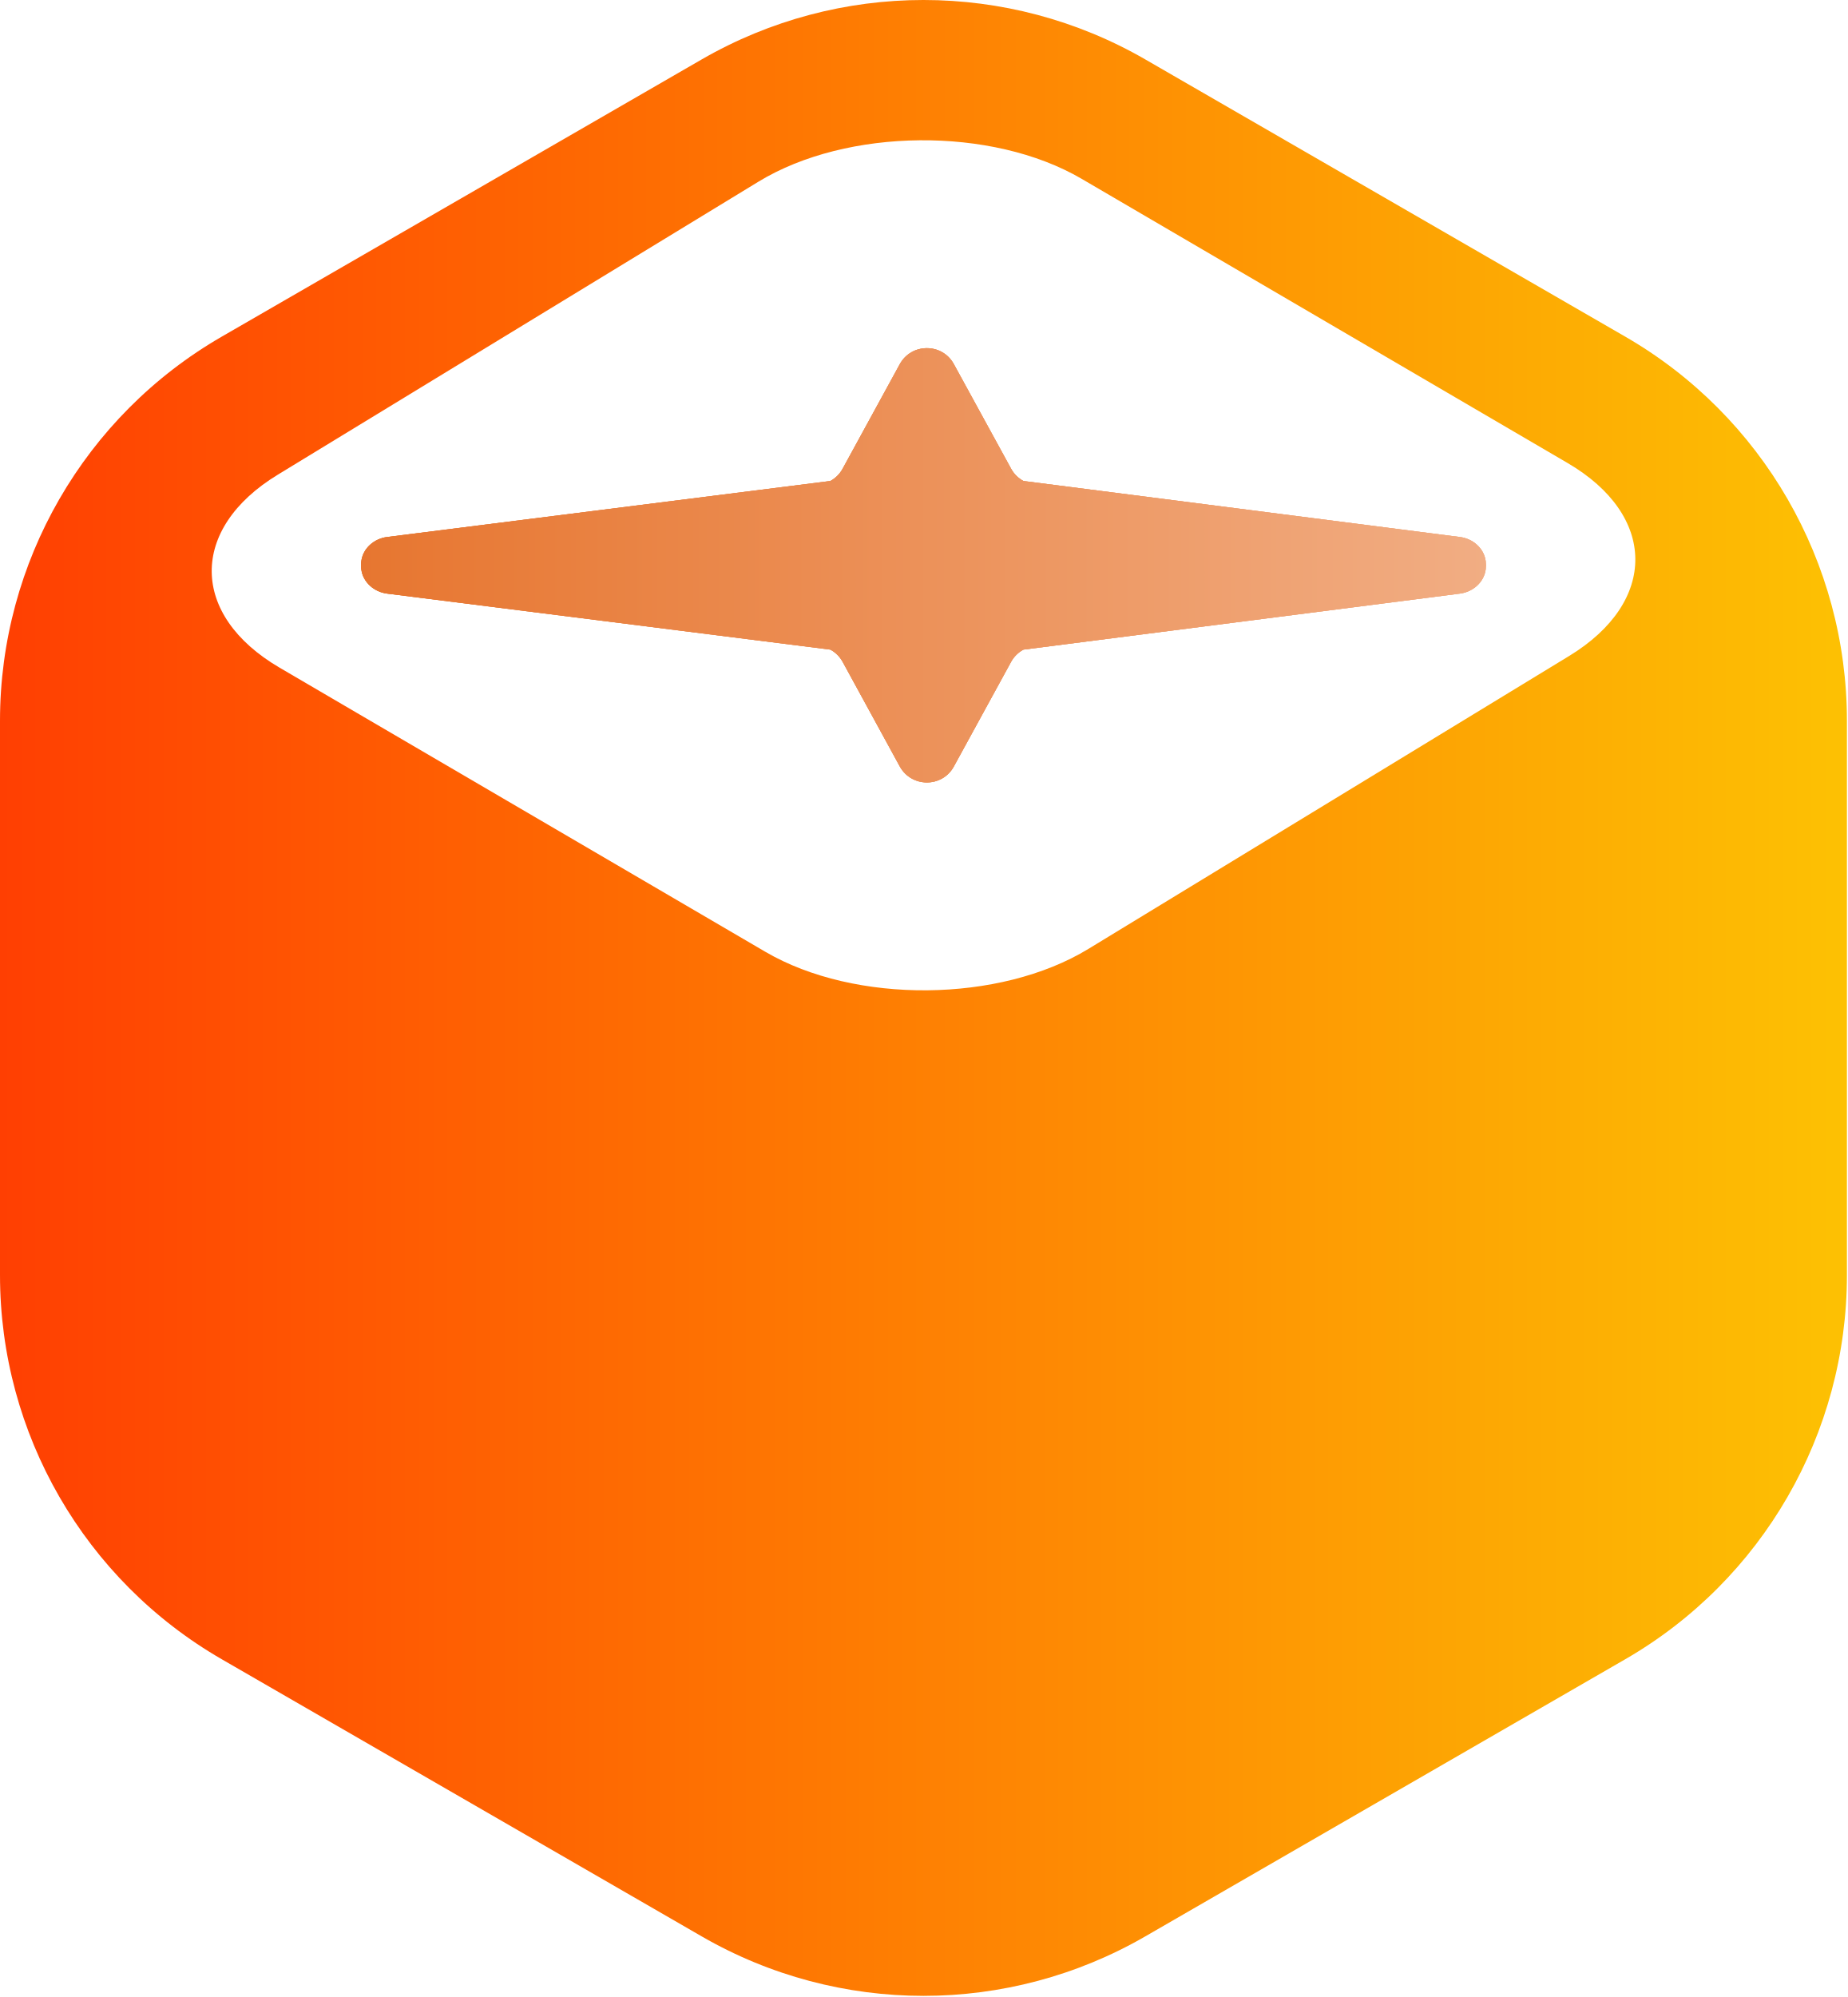
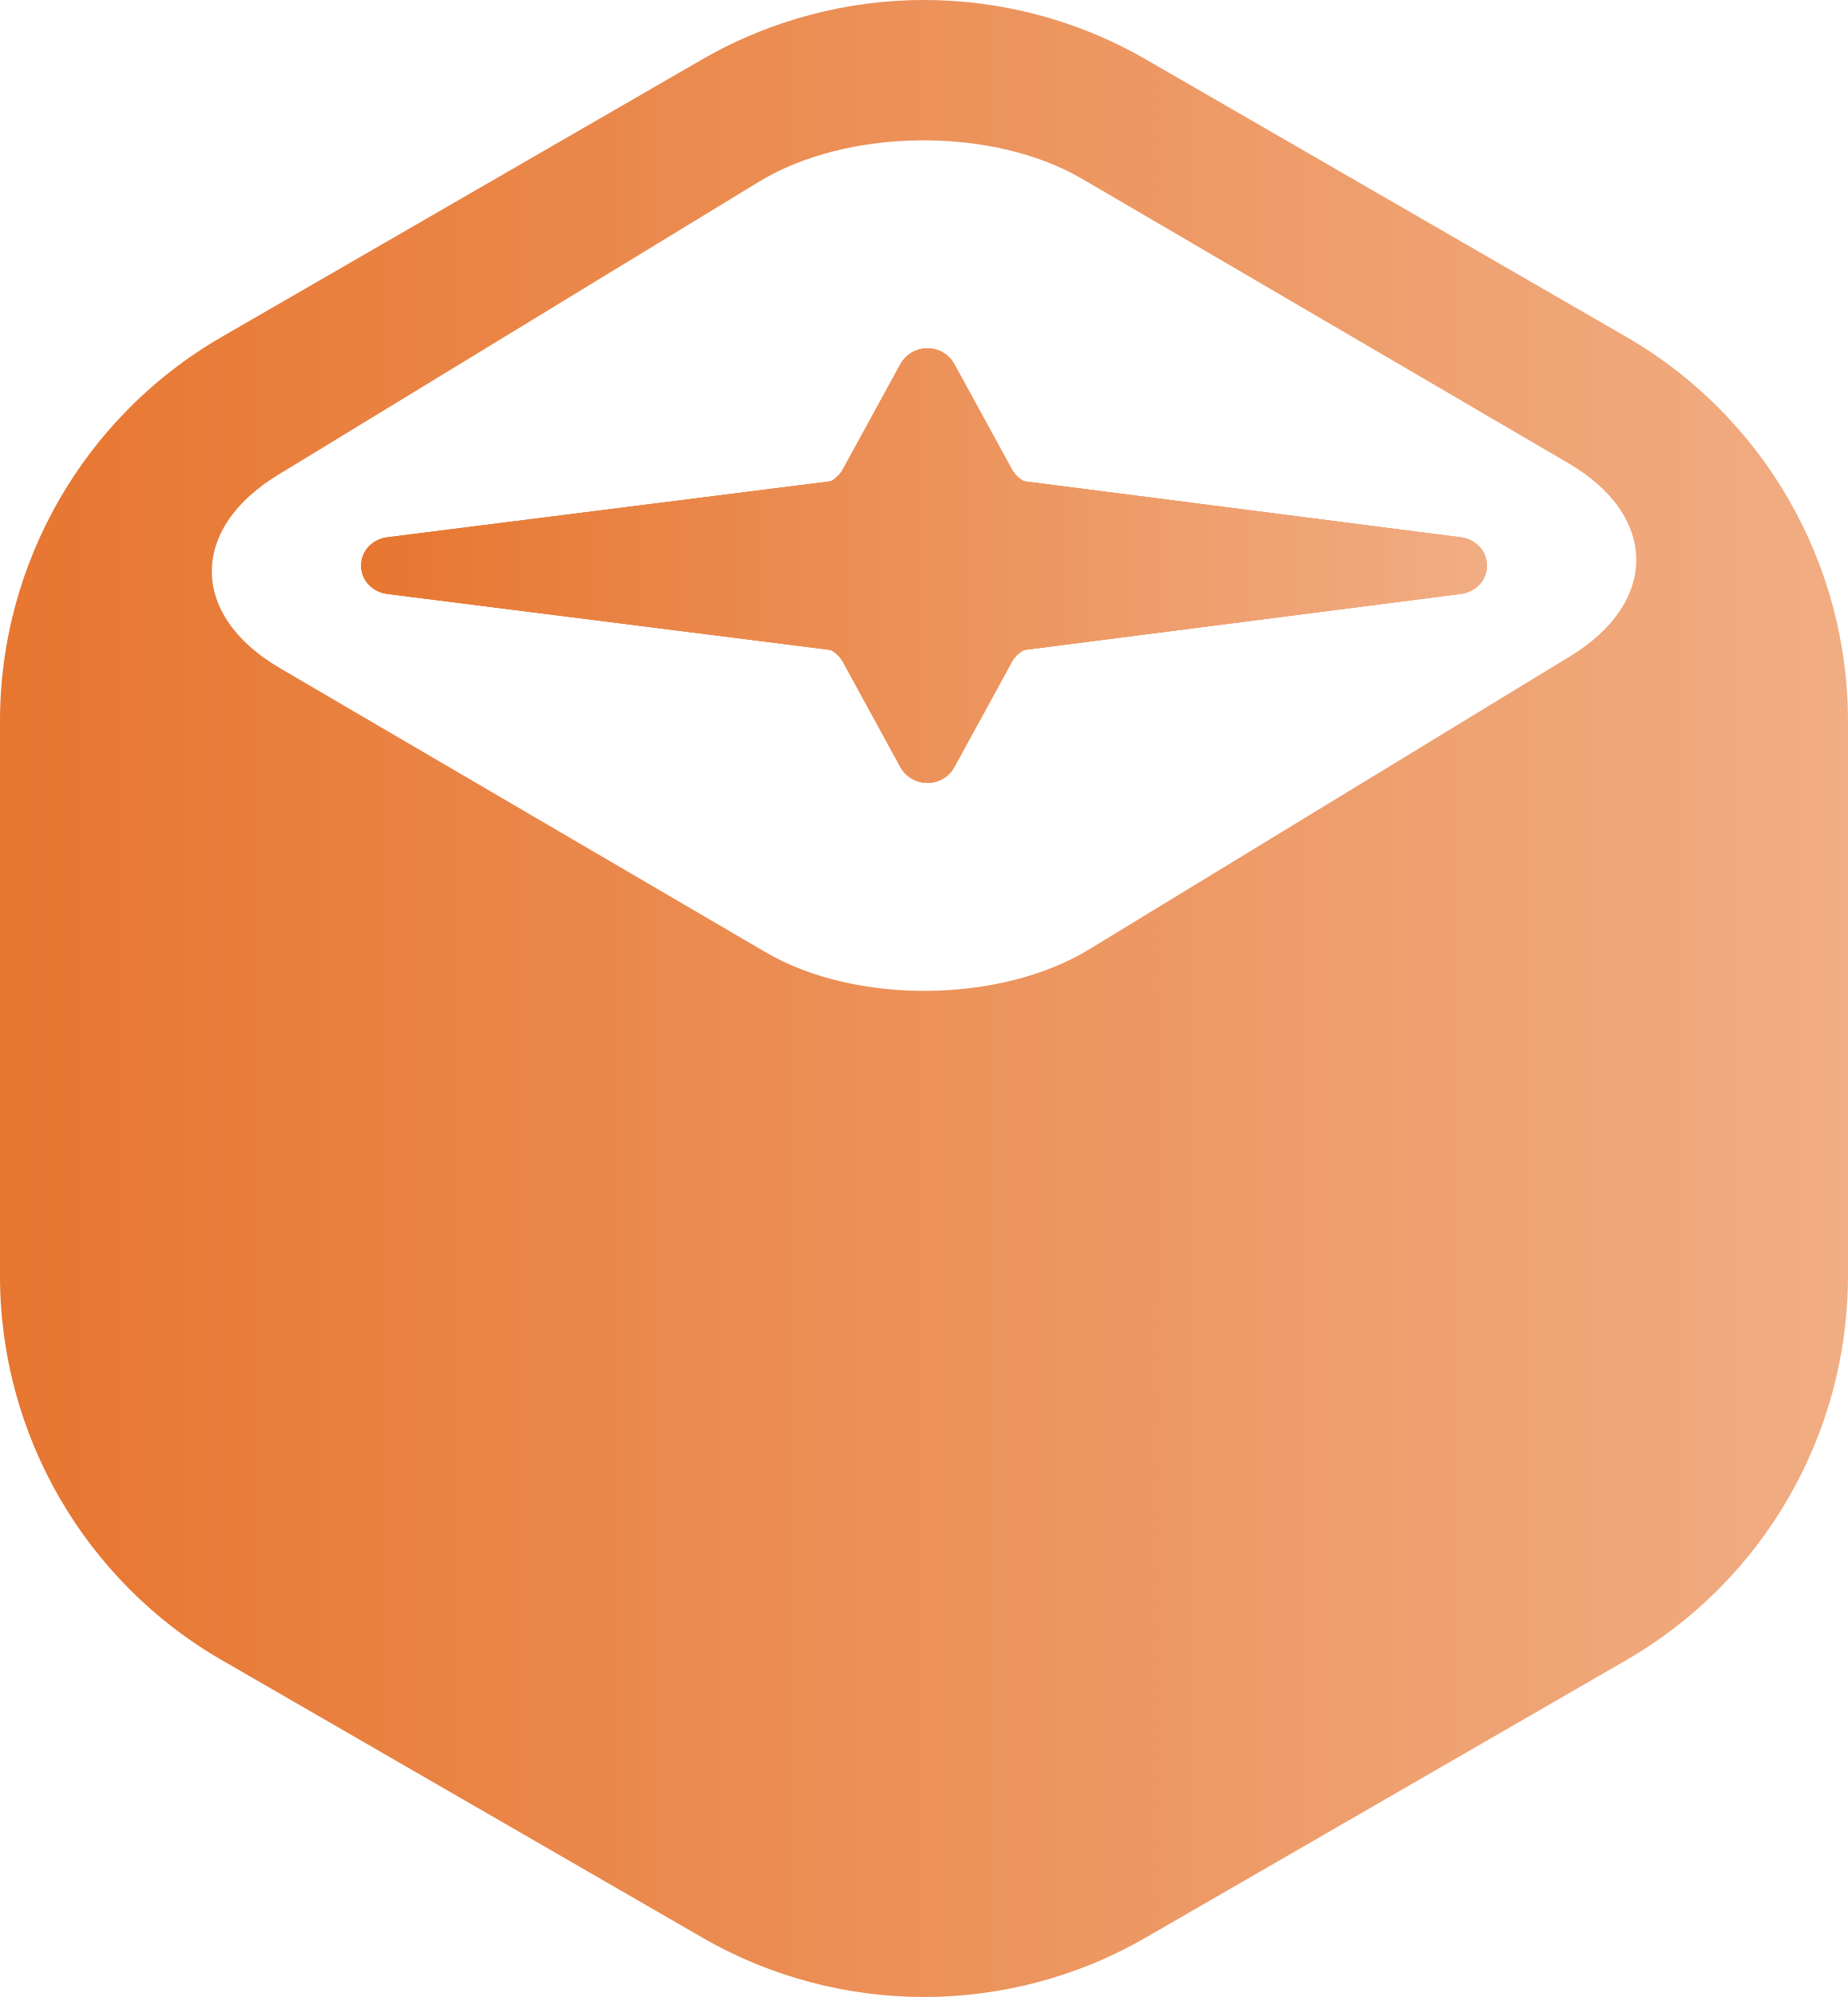
- <svg xmlns="http://www.w3.org/2000/svg" width="472" height="510" viewBox="0 0 472 510" fill="none">
-   <path d="M379.51 143.322C379.59 144.022 379.59 144.722 379.51 145.392C379.09 148.712 376.19 151.192 372.87 151.592L261.43 165.892C260.1 166.592 259 167.692 258.28 169.002L243.66 195.722C240.7 201.182 232.85 201.182 229.84 195.722L215.24 169.002C214.52 167.692 213.42 166.592 212.11 165.892L98.92 151.592C95.6 151.192 92.72 148.712 92.3 145.412C92.19 144.712 92.19 144.012 92.3 143.312C92.72 139.992 95.6 137.532 98.92 137.132L212.11 122.832C213.42 122.112 214.52 121.032 215.24 119.702L229.84 93.002C232.84 87.542 240.69 87.542 243.66 93.002L258.28 119.702C259 121.032 260.1 122.112 261.43 122.832L372.87 137.132C376.19 137.512 379.09 139.992 379.51 143.312V143.322Z" fill="url(#paint0_linear_243_2)" />
-   <path d="M415.14 85.963L292.55 15.172C257.49 -5.058 214.31 -5.058 179.25 15.172L56.66 85.963C21.6 106.193 0 143.603 0 184.073V325.643C0 366.123 21.6 403.523 56.66 423.753L179.25 494.522C214.31 514.772 257.49 514.772 292.55 494.522L415.14 423.753C450.2 403.523 471.78 366.123 471.78 325.643V184.073C471.78 143.593 450.2 106.193 415.14 85.963ZM400.86 167.503L380.51 179.902L278.04 242.323C255.38 256.143 218.44 256.473 195.52 243.083L91.93 182.512L71.39 170.493C48.48 157.083 48.29 135.033 70.95 121.233L193.75 46.392C216.41 32.593 253.35 32.263 276.27 45.653L400.42 118.243C423.33 131.633 423.52 153.683 400.86 167.503Z" fill="url(#paint1_linear_243_2)" />
-   <path d="M379.51 145.403C379.09 148.723 376.19 151.203 372.87 151.603L261.43 165.903C260.1 166.603 259 167.703 258.28 169.013L243.66 195.733C240.7 201.193 232.85 201.193 229.84 195.733L215.24 169.013C214.52 167.703 213.42 166.603 212.11 165.903L98.92 151.603C95.6 151.203 92.72 148.723 92.3 145.423C92.19 144.723 92.19 144.023 92.3 143.323C92.72 140.003 95.6 137.543 98.92 137.143L212.11 122.843C213.42 122.123 214.52 121.043 215.24 119.713L229.84 93.013C232.84 87.553 240.69 87.553 243.66 93.013L258.28 119.713C259 121.043 260.1 122.123 261.43 122.843L372.87 137.143C376.19 137.523 379.09 140.003 379.51 143.323C379.59 144.023 379.59 144.723 379.51 145.393V145.403Z" fill="url(#paint2_linear_243_2)" />
-   <path d="M379.51 145.403C379.09 148.723 376.19 151.203 372.87 151.603L261.43 165.903C260.1 166.603 259 167.703 258.28 169.013L243.66 195.733C240.7 201.193 232.85 201.193 229.84 195.733L215.24 169.013C214.52 167.703 213.42 166.603 212.11 165.903L98.92 151.603C95.6 151.203 92.72 148.723 92.3 145.423C92.19 144.723 92.19 144.023 92.3 143.323C92.72 140.003 95.6 137.543 98.92 137.143L212.11 122.843C213.42 122.123 214.52 121.043 215.24 119.713L229.84 93.013C232.84 87.553 240.69 87.553 243.66 93.013L258.28 119.713C259 121.043 260.1 122.123 261.43 122.843L372.87 137.143C376.19 137.523 379.09 140.003 379.51 143.323C379.59 144.023 379.59 144.723 379.51 145.393V145.403Z" fill="url(#paint3_linear_243_2)" />
+ <svg xmlns="http://www.w3.org/2000/svg" xmlns:xlink="http://www.w3.org/1999/xlink" id="Layer_2" data-name="Layer 2" viewBox="0 0 471.78 509.71">
  <defs>
-     <linearGradient id="paint0_linear_243_2" x1="92.21" y1="144.372" x2="379.57" y2="144.372" gradientUnits="userSpaceOnUse">
-       <stop stop-color="#E77630" />
-       <stop offset="1" stop-color="#F1AD83" />
+     <style>
+       .cls-1 {
+         fill: url(#New_Gradient_Swatch_1);
+       }
+ 
+       .cls-2 {
+         fill: url(#New_Gradient_Swatch_1-2);
+       }
+     </style>
+     <linearGradient id="New_Gradient_Swatch_1" data-name="New Gradient Swatch 1" x1="92.21" y1="144.37" x2="379.57" y2="144.37" gradientUnits="userSpaceOnUse">
+       <stop offset="0" stop-color="#e77630" />
+       <stop offset="1" stop-color="#f1ad83" />
    </linearGradient>
-     <linearGradient id="paint1_linear_243_2" x1="0" y1="254.863" x2="471.78" y2="254.863" gradientUnits="userSpaceOnUse">
-       <stop stop-color="#FF3F02" />
-       <stop offset="1" stop-color="#FDC103" />
-     </linearGradient>
-     <linearGradient id="paint2_linear_243_2" x1="92.21" y1="144.373" x2="379.57" y2="144.373" gradientUnits="userSpaceOnUse">
-       <stop stop-color="#E77630" />
-       <stop offset="1" stop-color="#F1AD83" />
-     </linearGradient>
-     <linearGradient id="paint3_linear_243_2" x1="92.21" y1="144.373" x2="379.57" y2="144.373" gradientUnits="userSpaceOnUse">
-       <stop stop-color="#E77630" />
-       <stop offset="1" stop-color="#F1AD83" />
-     </linearGradient>
+     <linearGradient id="New_Gradient_Swatch_1-2" data-name="New Gradient Swatch 1" x1="0" y1="254.86" x2="471.78" y2="254.86" xlink:href="#New_Gradient_Swatch_1" />
  </defs>
+   <g id="Layer_1-2" data-name="Layer 1">
+     <g>
+       <path class="cls-1" d="m379.51,143.32c.08.7.08,1.4,0,2.07-.42,3.32-3.32,5.8-6.64,6.2l-111.44,14.3c-1.33.7-2.43,1.8-3.15,3.11l-14.62,26.72c-2.96,5.46-10.81,5.46-13.82,0l-14.6-26.72c-.72-1.31-1.82-2.41-3.13-3.11l-113.19-14.3c-3.32-.4-6.2-2.88-6.62-6.18-.11-.7-.11-1.4,0-2.1.42-3.32,3.3-5.78,6.62-6.18l113.19-14.3c1.31-.72,2.41-1.8,3.13-3.13l14.6-26.7c3-5.46,10.85-5.46,13.82,0l14.62,26.7c.72,1.33,1.82,2.41,3.15,3.13l111.44,14.3c3.32.38,6.22,2.86,6.64,6.18Z" />
+       <path class="cls-2" d="m415.14,85.96L292.55,15.17c-35.06-20.23-78.24-20.23-113.3,0L56.66,85.96C21.6,106.19,0,143.6,0,184.07v141.57c0,40.48,21.6,77.88,56.66,98.11l122.59,70.77c35.06,20.25,78.24,20.25,113.3,0l122.59-70.77c35.06-20.23,56.64-57.63,56.64-98.11v-141.57c0-40.48-21.58-77.88-56.64-98.11Zm-14.28,81.54l-20.35,12.4-102.47,62.42c-22.66,13.82-59.6,14.15-82.52.76l-103.59-60.57-20.54-12.02c-22.91-13.41-23.1-35.46-.44-49.26l122.8-74.84c22.66-13.8,59.6-14.13,82.52-.74l124.15,72.59c22.91,13.39,23.1,35.44.44,49.26Z" />
+       <path class="cls-1" d="m379.51,145.4c-.42,3.32-3.32,5.8-6.64,6.2l-111.44,14.3c-1.33.7-2.43,1.8-3.15,3.11l-14.62,26.72c-2.96,5.46-10.81,5.46-13.82,0l-14.6-26.72c-.72-1.31-1.82-2.41-3.13-3.11l-113.19-14.3c-3.32-.4-6.2-2.88-6.62-6.18-.11-.7-.11-1.4,0-2.1.42-3.32,3.3-5.78,6.62-6.18l113.19-14.3c1.31-.72,2.41-1.8,3.13-3.13l14.6-26.7c3-5.46,10.85-5.46,13.82,0l14.62,26.7c.72,1.33,1.82,2.41,3.15,3.13l111.44,14.3c3.32.38,6.22,2.86,6.64,6.18.08.7.08,1.4,0,2.07Z" />
+       <path class="cls-1" d="m379.51,145.4c-.42,3.32-3.32,5.8-6.64,6.2l-111.44,14.3c-1.33.7-2.43,1.8-3.15,3.11l-14.62,26.72c-2.96,5.46-10.81,5.46-13.82,0l-14.6-26.72c-.72-1.31-1.82-2.41-3.13-3.11l-113.19-14.3c-3.32-.4-6.2-2.88-6.62-6.18-.11-.7-.11-1.4,0-2.1.42-3.32,3.3-5.78,6.62-6.18l113.19-14.3c1.31-.72,2.41-1.8,3.13-3.13l14.6-26.7c3-5.46,10.85-5.46,13.82,0l14.62,26.7c.72,1.33,1.82,2.41,3.15,3.13l111.44,14.3c3.32.38,6.22,2.86,6.64,6.18.08.7.08,1.4,0,2.07Z" />
+     </g>
+   </g>
</svg>
